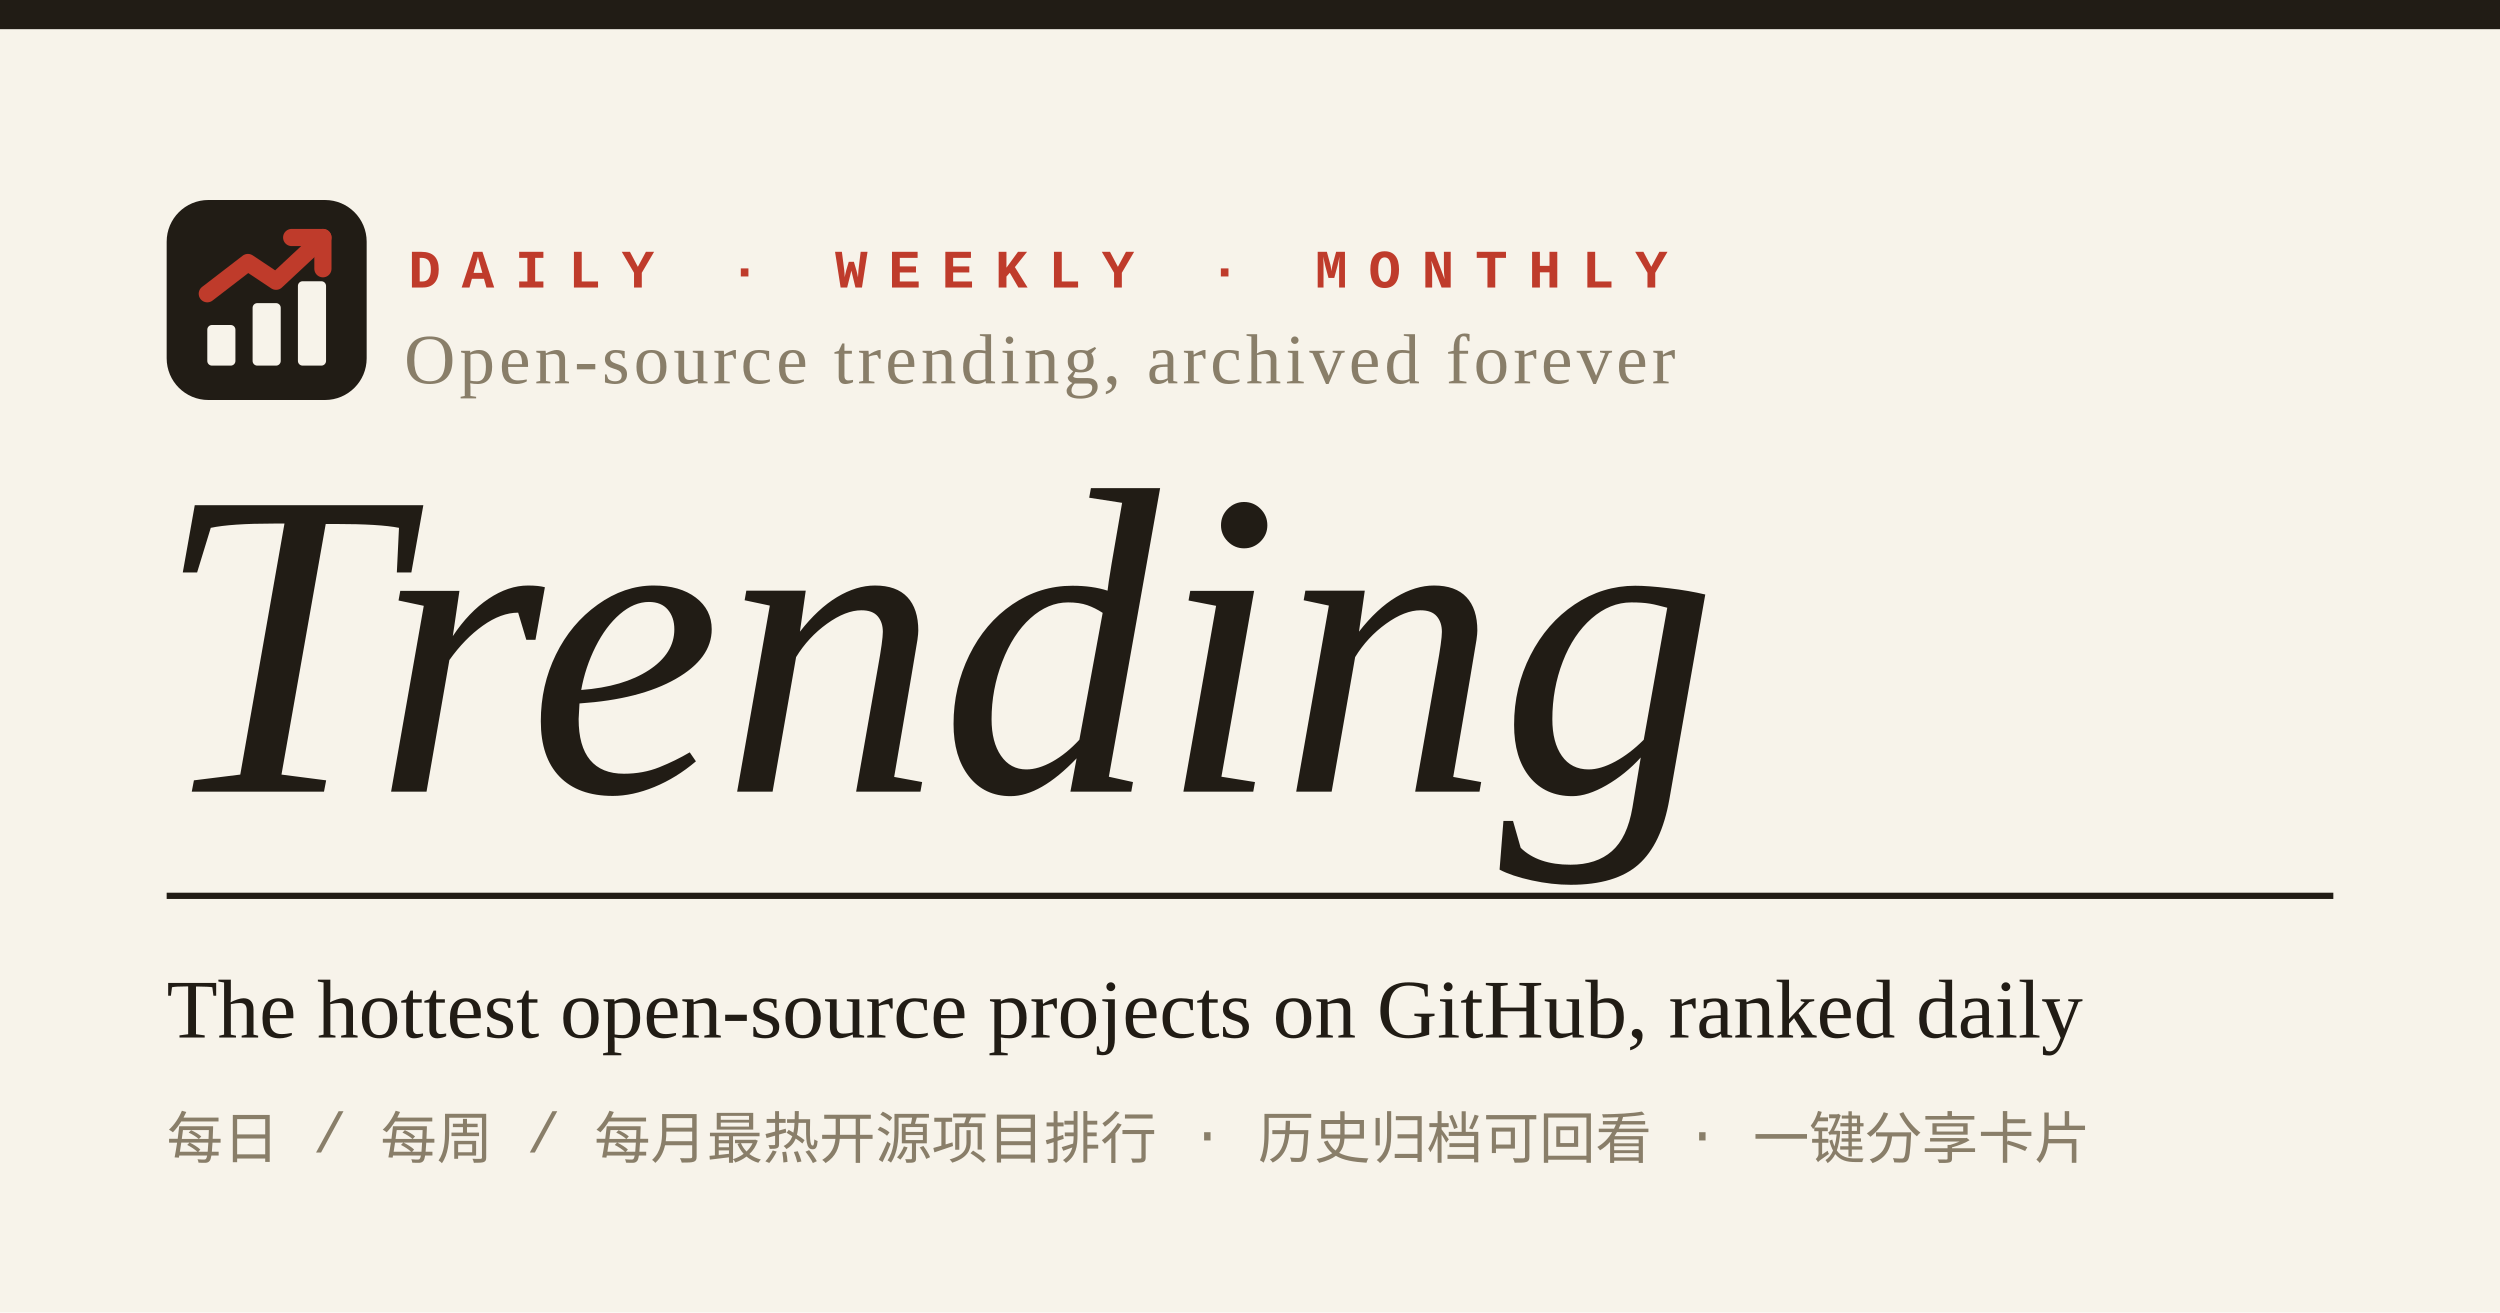
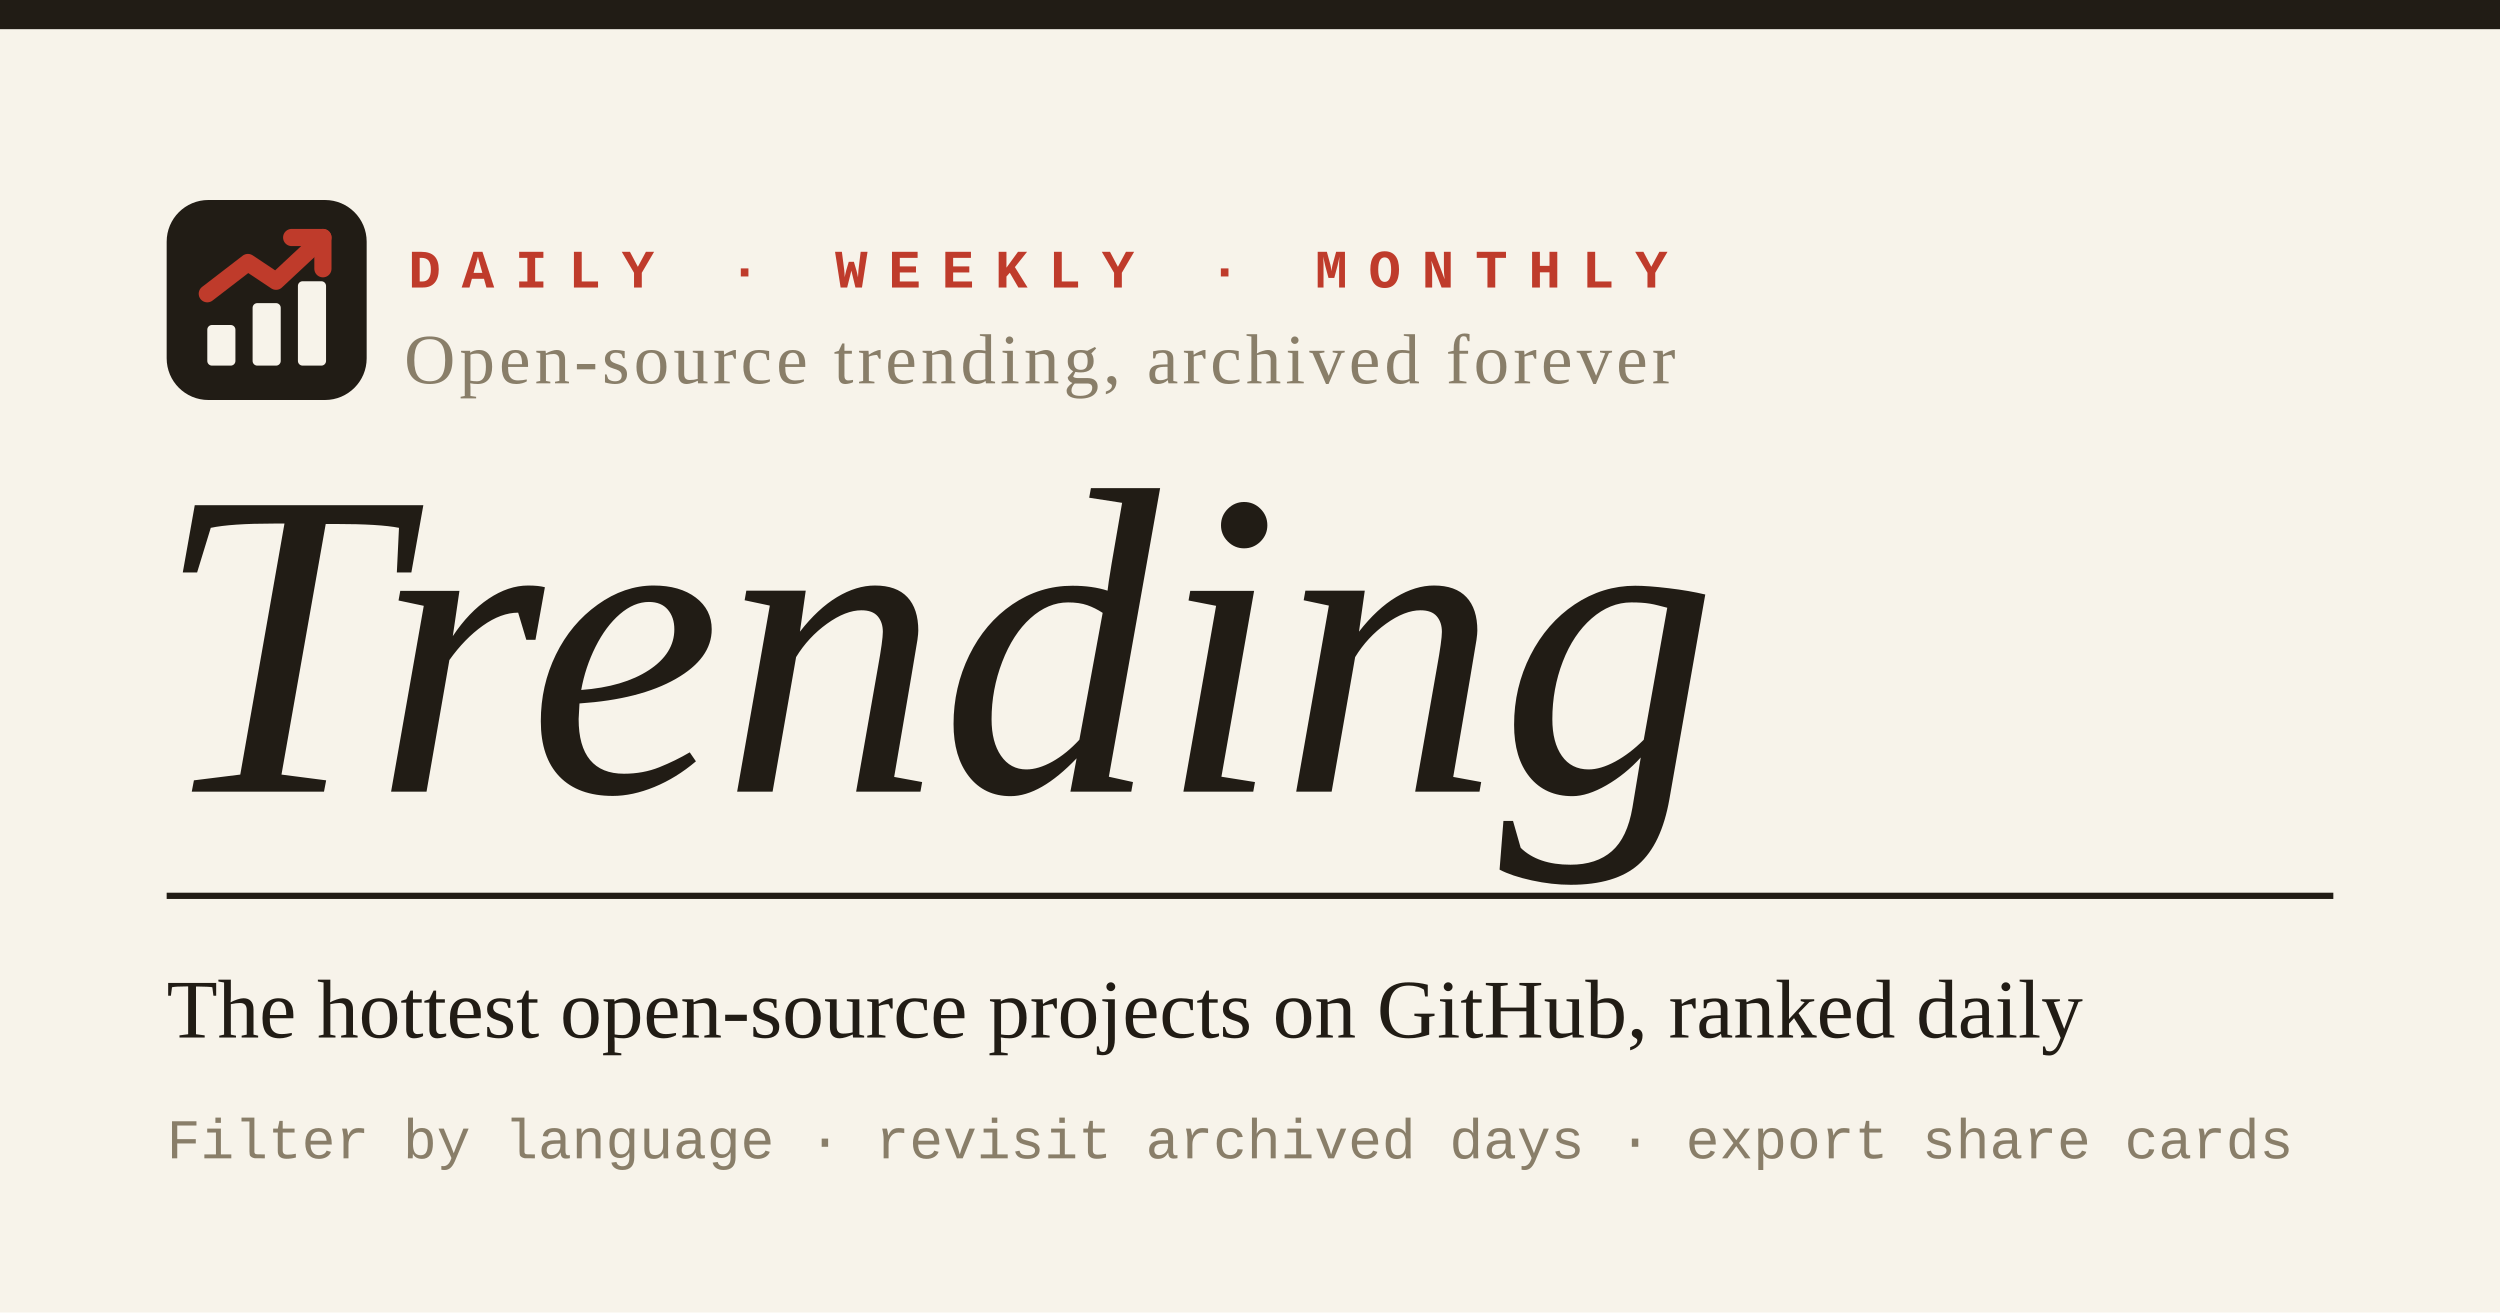
<svg xmlns="http://www.w3.org/2000/svg" viewBox="0 0 1200 630" width="1200" height="630">
  <rect width="1200" height="630" fill="#f7f3ea" />
  <rect x="0" y="0" width="1200" height="14" fill="#211c15" />
  <g transform="translate(80 96)">
    <rect width="96" height="96" rx="20" fill="#211c15" />
    <g transform="scale(1.5)" fill="#f7f3ea">
      <rect x="13" y="40" width="9" height="13" rx="1.5" />
      <rect x="27.5" y="33" width="9" height="20" rx="1.5" />
      <rect x="42" y="26" width="9" height="27" rx="1.5" />
    </g>
    <g transform="scale(1.5)">
      <polyline points="13,30 26,20 35,26 50,12" fill="none" stroke="#bf3b2b" stroke-width="5.5" stroke-linecap="round" stroke-linejoin="round" />
      <polyline points="40,12 50,12 50,22" fill="none" stroke="#bf3b2b" stroke-width="5.5" stroke-linecap="round" stroke-linejoin="round" />
    </g>
  </g>
  <text x="196" y="138" font-family="'Courier New', monospace" font-size="26" fill="#bf3b2b" letter-spacing="10" font-weight="bold">DAILY · WEEKLY · MONTHLY</text>
  <text x="194" y="184" font-family="Georgia, 'Times New Roman', serif" font-size="34" fill="#897e69" letter-spacing="2">Open-source trending, archived forever</text>
  <text x="74" y="380" font-family="Georgia, 'Times New Roman', serif" font-size="210" font-style="italic" fill="#211c15">Trending</text>
  <line x1="80" y1="430" x2="1120" y2="430" stroke="#211c15" stroke-width="3" />
  <text x="80" y="498" font-family="Georgia, 'Times New Roman', serif" font-size="40" fill="#211c15">
    The hottest open-source projects on GitHub, ranked daily</text>
  <text x="80" y="556" font-family="'Courier New', monospace" font-size="27" fill="#897e69">
-     每日 / 每周 / 每月最热开源项目排行 · 历史归档可回看 · 一键分享卡片</text>
+     Filter by language · revisit archived days · export share cards</text>
</svg>
